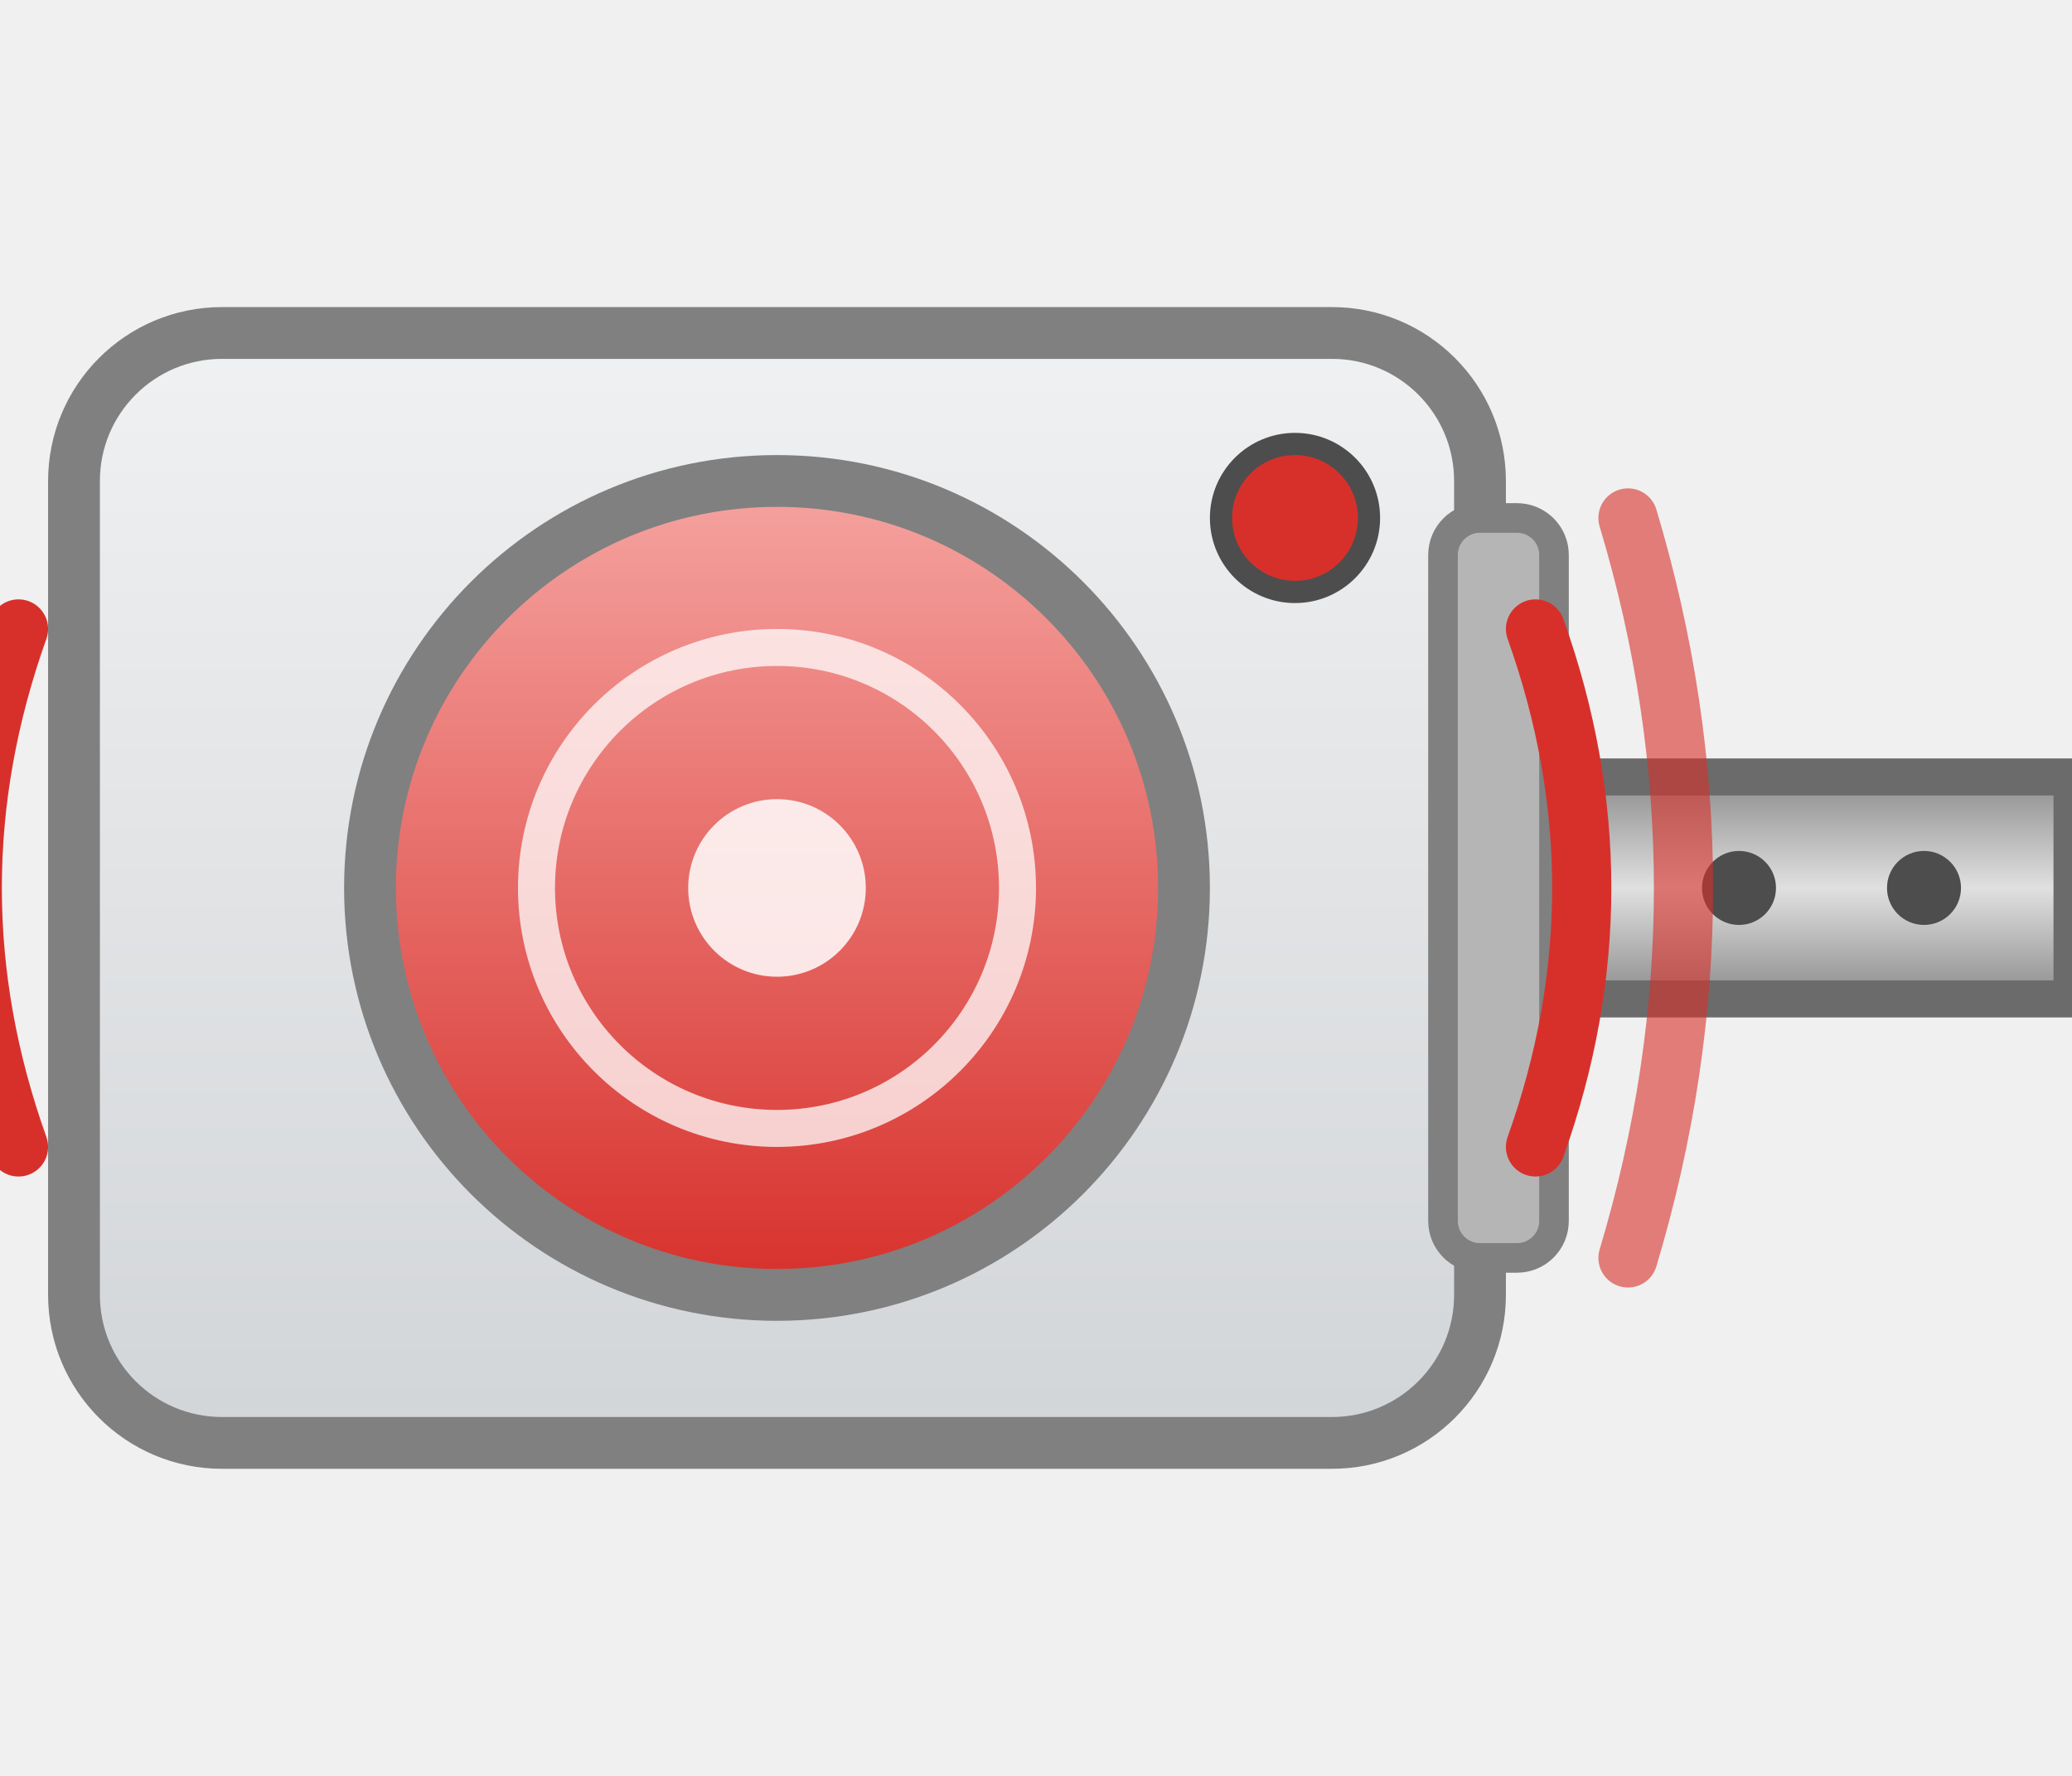
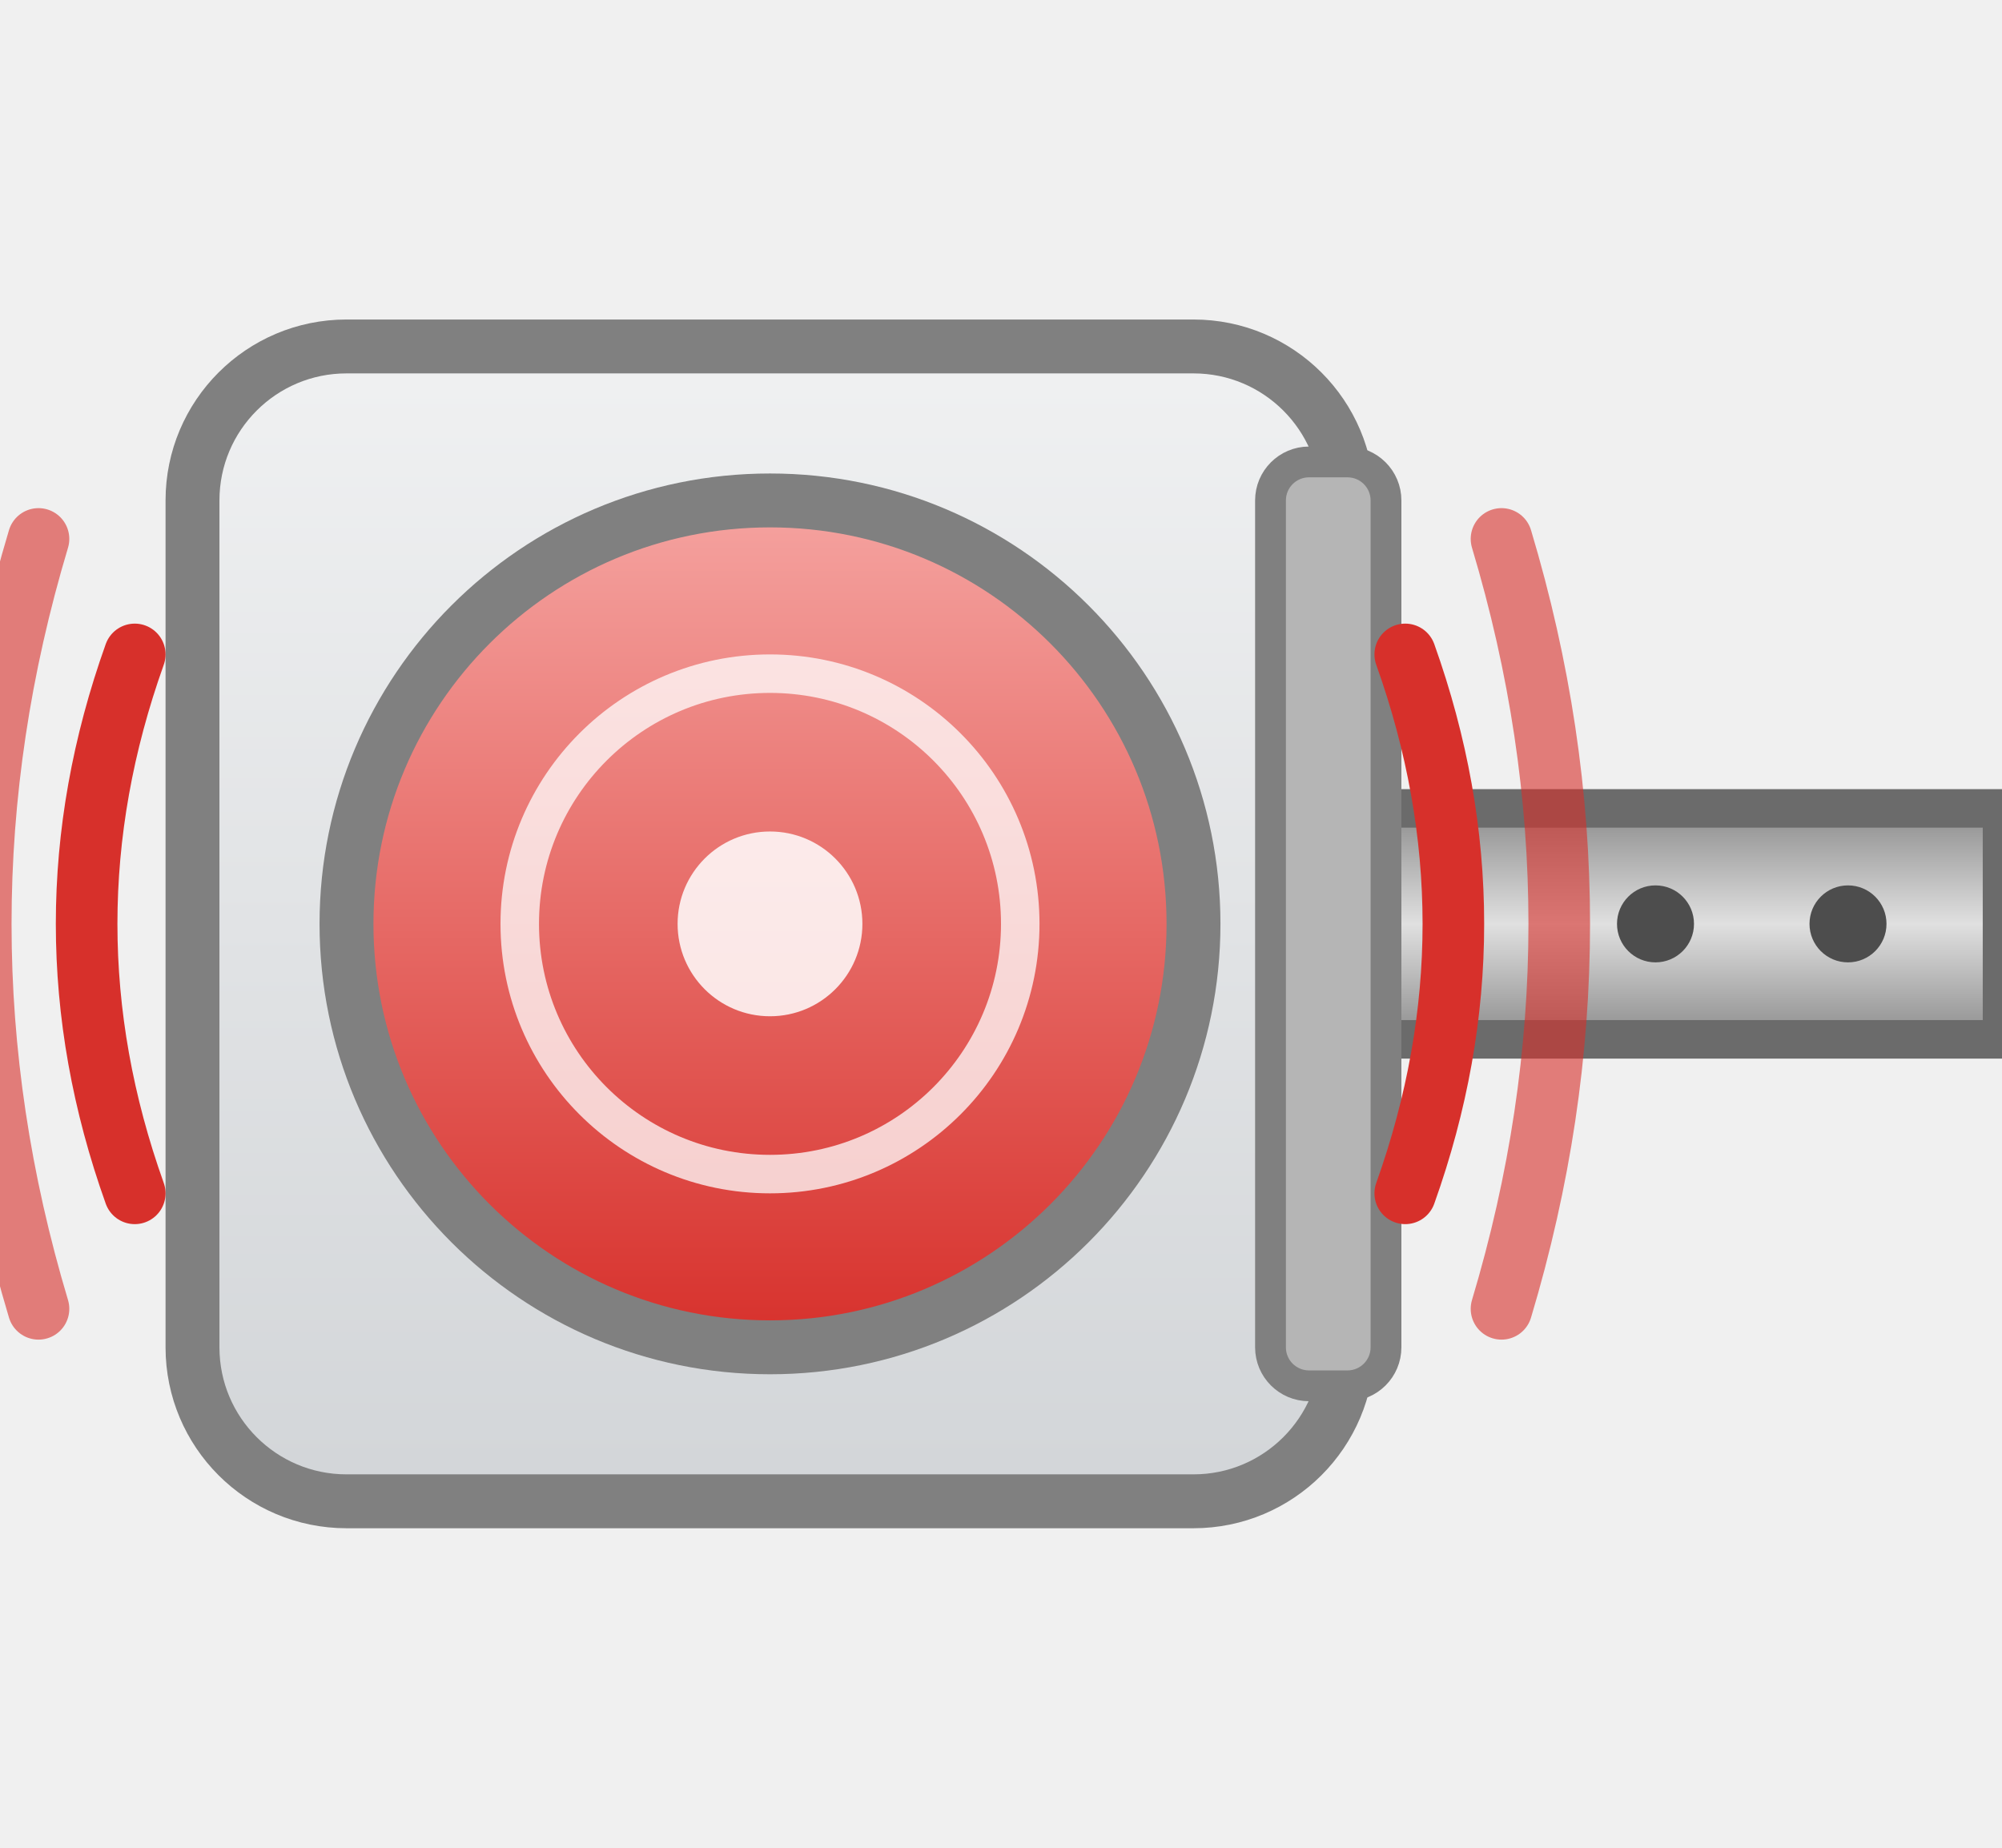
- <svg xmlns="http://www.w3.org/2000/svg" width="56" height="48" viewBox="0 0 56 48" role="img">
+ <svg xmlns="http://www.w3.org/2000/svg" width="52" height="48" viewBox="0 0 52 48" role="img">
  <defs>
    <linearGradient id="gG" x1="0" y1="0" x2="0" y2="1">
      <stop offset="0" stop-color="#F0F1F2" />
      <stop offset="1" stop-color="#D2D5D8" />
    </linearGradient>
    <linearGradient id="gR" x1="0" y1="0" x2="0" y2="1">
      <stop offset="0" stop-color="#8C8C8C" />
      <stop offset="0.5" stop-color="#E0E0E0" />
      <stop offset="1" stop-color="#8C8C8C" />
    </linearGradient>
    <linearGradient id="gK" x1="0" y1="0" x2="0" y2="1">
      <stop offset="0" stop-color="#F5A3A0" />
      <stop offset="1" stop-color="#D7302B" />
    </linearGradient>
  </defs>
-   <rect x="38" y="21" width="18" height="6" fill="url(#gR)" stroke="#6B6B6B" stroke-width="1" />
+   <rect x="33" y="21" width="19" height="6" fill="url(#gR)" stroke="#6B6B6B" stroke-width="1" />
  <g fill="#4D4D4D">
-     <circle cx="47" cy="24" r="1" />
-     <circle cx="52" cy="24" r="1" />
+     <circle cx="43" cy="24" r="1" />
+     <circle cx="48" cy="24" r="1" />
  </g>
-   <rect x="2" y="9" width="38" height="30" rx="4" fill="url(#gG)" stroke="#808080" stroke-width="1.4" />
-   <rect x="39" y="14" width="3" height="20" rx="1" fill="#B5B5B5" stroke="#808080" stroke-width="0.8" />
+   <rect x="5" y="9" width="30" height="30" rx="4" fill="url(#gG)" stroke="#808080" stroke-width="1.4" />
+   <rect x="33" y="12" width="3" height="24" rx="1" fill="#B5B5B5" stroke="#808080" stroke-width="0.8" />
  <g>
    <animate attributeName="opacity" values="1;0.45;1" keyTimes="0;0.5;1" calcMode="spline" keySplines="0.45 0 0.55 1;0.45 0 0.55 1" dur="0.6s" repeatCount="indefinite" />
-     <circle cx="21" cy="24" r="11" fill="url(#gK)" />
+     <circle cx="20" cy="24" r="11" fill="url(#gK)" />
  </g>
-   <circle cx="21" cy="24" r="11" fill="none" stroke="#808080" stroke-width="1.4" />
-   <circle cx="21" cy="24" r="6.5" fill="none" stroke="#FFFFFF" stroke-opacity="0.75" stroke-width="1" />
-   <circle cx="21" cy="24" r="2.4" fill="#FFFFFF" fill-opacity="0.85" />
-   <circle cx="35" cy="14" r="2" fill="#D7302B" stroke="#4D4D4D" stroke-width="0.6">
-     <animate attributeName="opacity" values="1;0.15" dur="0.5s" calcMode="discrete" repeatCount="indefinite" />
-   </circle>
+   <circle cx="20" cy="24" r="11" fill="none" stroke="#808080" stroke-width="1.4" />
+   <circle cx="20" cy="24" r="6.5" fill="none" stroke="#FFFFFF" stroke-opacity="0.75" stroke-width="1" />
+   <circle cx="20" cy="24" r="2.4" fill="#FFFFFF" fill-opacity="0.85" />
  <g opacity="0">
    <animate attributeName="opacity" values="0;0.95;0" dur="1.5s" begin="0s" repeatCount="indefinite" />
    <animateTransform attributeName="transform" type="translate" values="0 4;0 -4" dur="1.5s" begin="0s" repeatCount="indefinite" />
-     <path d="M15,26 a2.6,2.6 0 0 1 2,-4 a3.2,3.2 0 0 1 5.5,0.5 a2.4,2.4 0 0 1 1,4.2 h-7 a2,2 0 0 1 -1.5,-0.7 z" fill="#5A5A5A" stroke="#3A3A3A" stroke-width="0.6" />
+     <path d="M14,26 a2.6,2.6 0 0 1 2,-4 a3.2,3.2 0 0 1 5.5,0.5 a2.4,2.4 0 0 1 1,4.2 h-7 a2,2 0 0 1 -1.5,-0.7 z" fill="#5A5A5A" stroke="#3A3A3A" stroke-width="0.6" />
  </g>
  <g opacity="0">
    <animate attributeName="opacity" values="0;0.95;0" dur="1.5s" begin="0.5s" repeatCount="indefinite" />
    <animateTransform attributeName="transform" type="translate" values="0 4;0 -4" dur="1.5s" begin="0.5s" repeatCount="indefinite" />
-     <path d="M17,26 a2.6,2.6 0 0 1 2,-4 a3.2,3.2 0 0 1 5.5,0.5 a2.4,2.4 0 0 1 1,4.2 h-7 a2,2 0 0 1 -1.5,-0.7 z" fill="#5A5A5A" stroke="#3A3A3A" stroke-width="0.6" />
+     <path d="M16,26 a2.6,2.6 0 0 1 2,-4 a3.2,3.2 0 0 1 5.5,0.5 a2.4,2.4 0 0 1 1,4.2 h-7 a2,2 0 0 1 -1.5,-0.7 z" fill="#5A5A5A" stroke="#3A3A3A" stroke-width="0.6" />
  </g>
  <g opacity="0">
    <animate attributeName="opacity" values="0;0.95;0" dur="1.5s" begin="1s" repeatCount="indefinite" />
    <animateTransform attributeName="transform" type="translate" values="0 4;0 -4" dur="1.5s" begin="1s" repeatCount="indefinite" />
-     <path d="M19,26 a2.6,2.6 0 0 1 2,-4 a3.2,3.2 0 0 1 5.5,0.5 a2.4,2.4 0 0 1 1,4.2 h-7 a2,2 0 0 1 -1.5,-0.7 z" fill="#5A5A5A" stroke="#3A3A3A" stroke-width="0.6" />
+     <path d="M18,26 a2.6,2.6 0 0 1 2,-4 a3.2,3.2 0 0 1 5.5,0.5 a2.4,2.4 0 0 1 1,4.2 h-7 a2,2 0 0 1 -1.5,-0.7 z" fill="#5A5A5A" stroke="#3A3A3A" stroke-width="0.6" />
  </g>
  <g fill="none" stroke="#D7302B" stroke-width="1.6" stroke-linecap="round">
    <animate attributeName="opacity" values="1;0.15" dur="0.5s" calcMode="discrete" repeatCount="indefinite" />
-     <path d="M0.5,17.0 q-2.5,7 0,14" />
-     <path d="M-2.0,14.0 q-3,10 0,20" stroke-opacity="0.6" />
-     <path d="M41.5,17.0 q2.5,7 0,14" />
-     <path d="M44.0,14.0 q3,10 0,20" stroke-opacity="0.6" />
+     <path d="M3.5,17.0 q-2.5,7 0,14" />
+     <path d="M1.0,14.0 q-3,10 0,20" stroke-opacity="0.6" />
+     <path d="M36.5,17.0 q2.5,7 0,14" />
+     <path d="M39.0,14.0 q3,10 0,20" stroke-opacity="0.6" />
  </g>
</svg>
